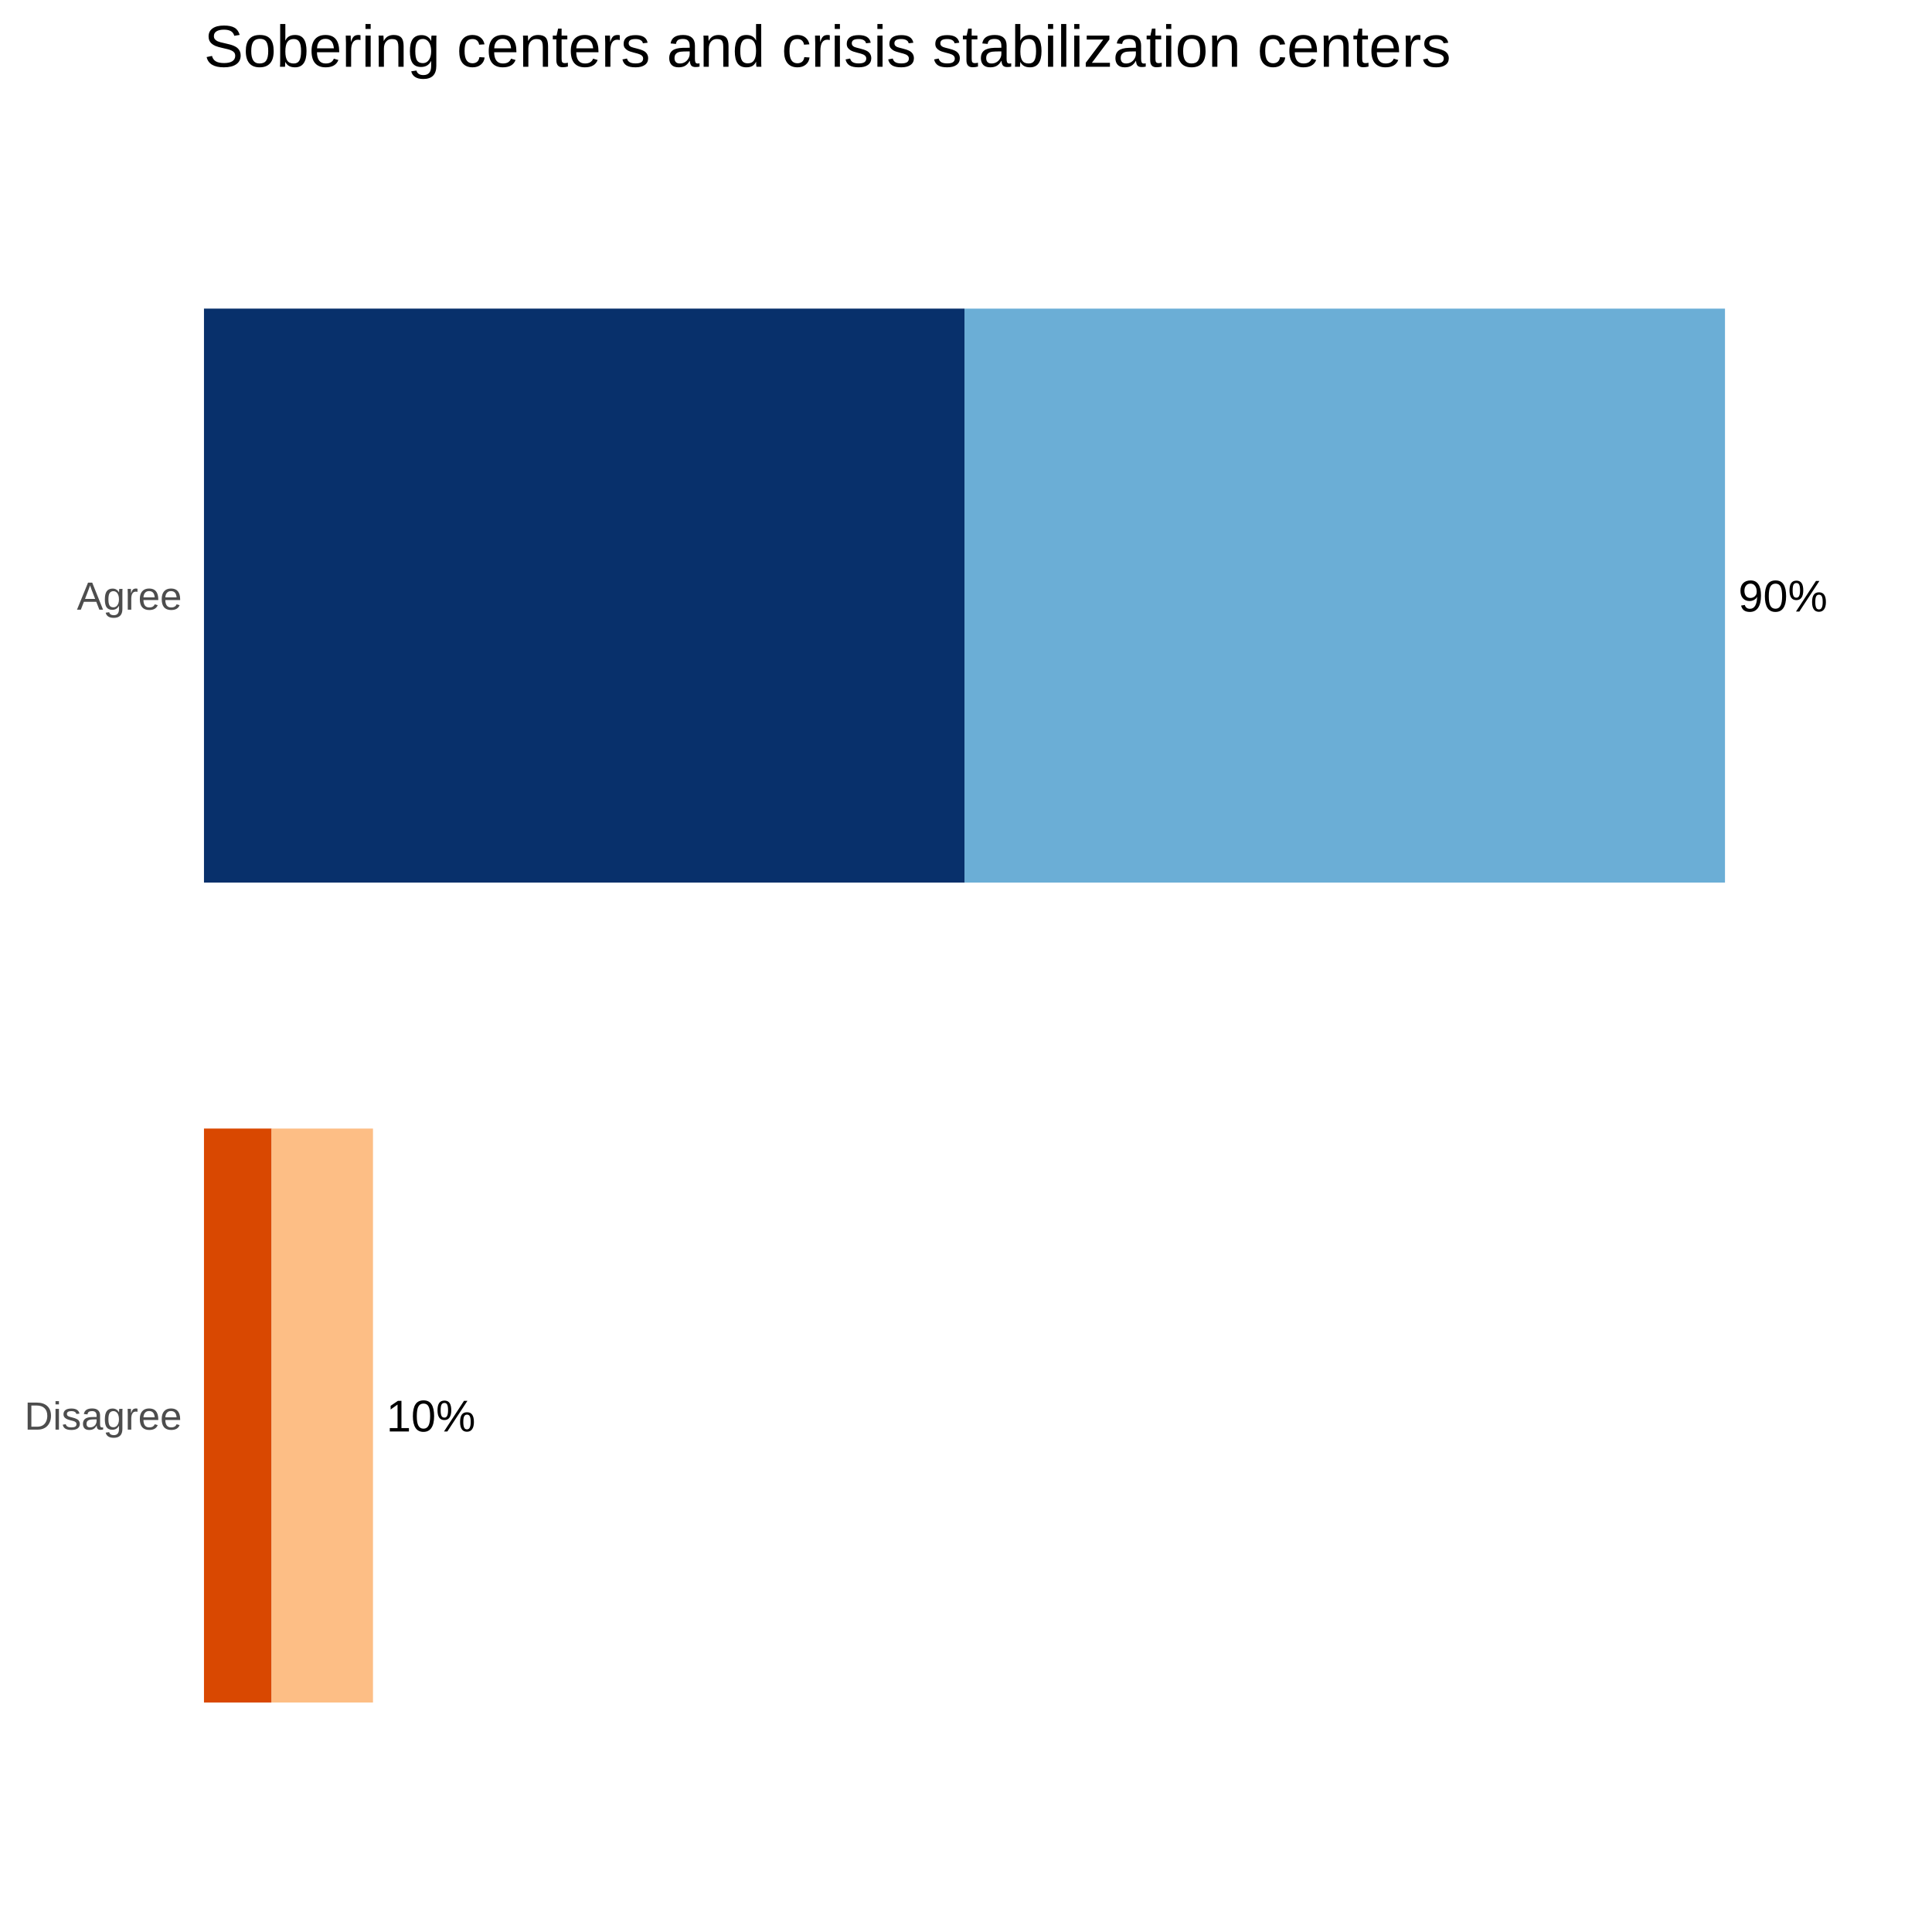
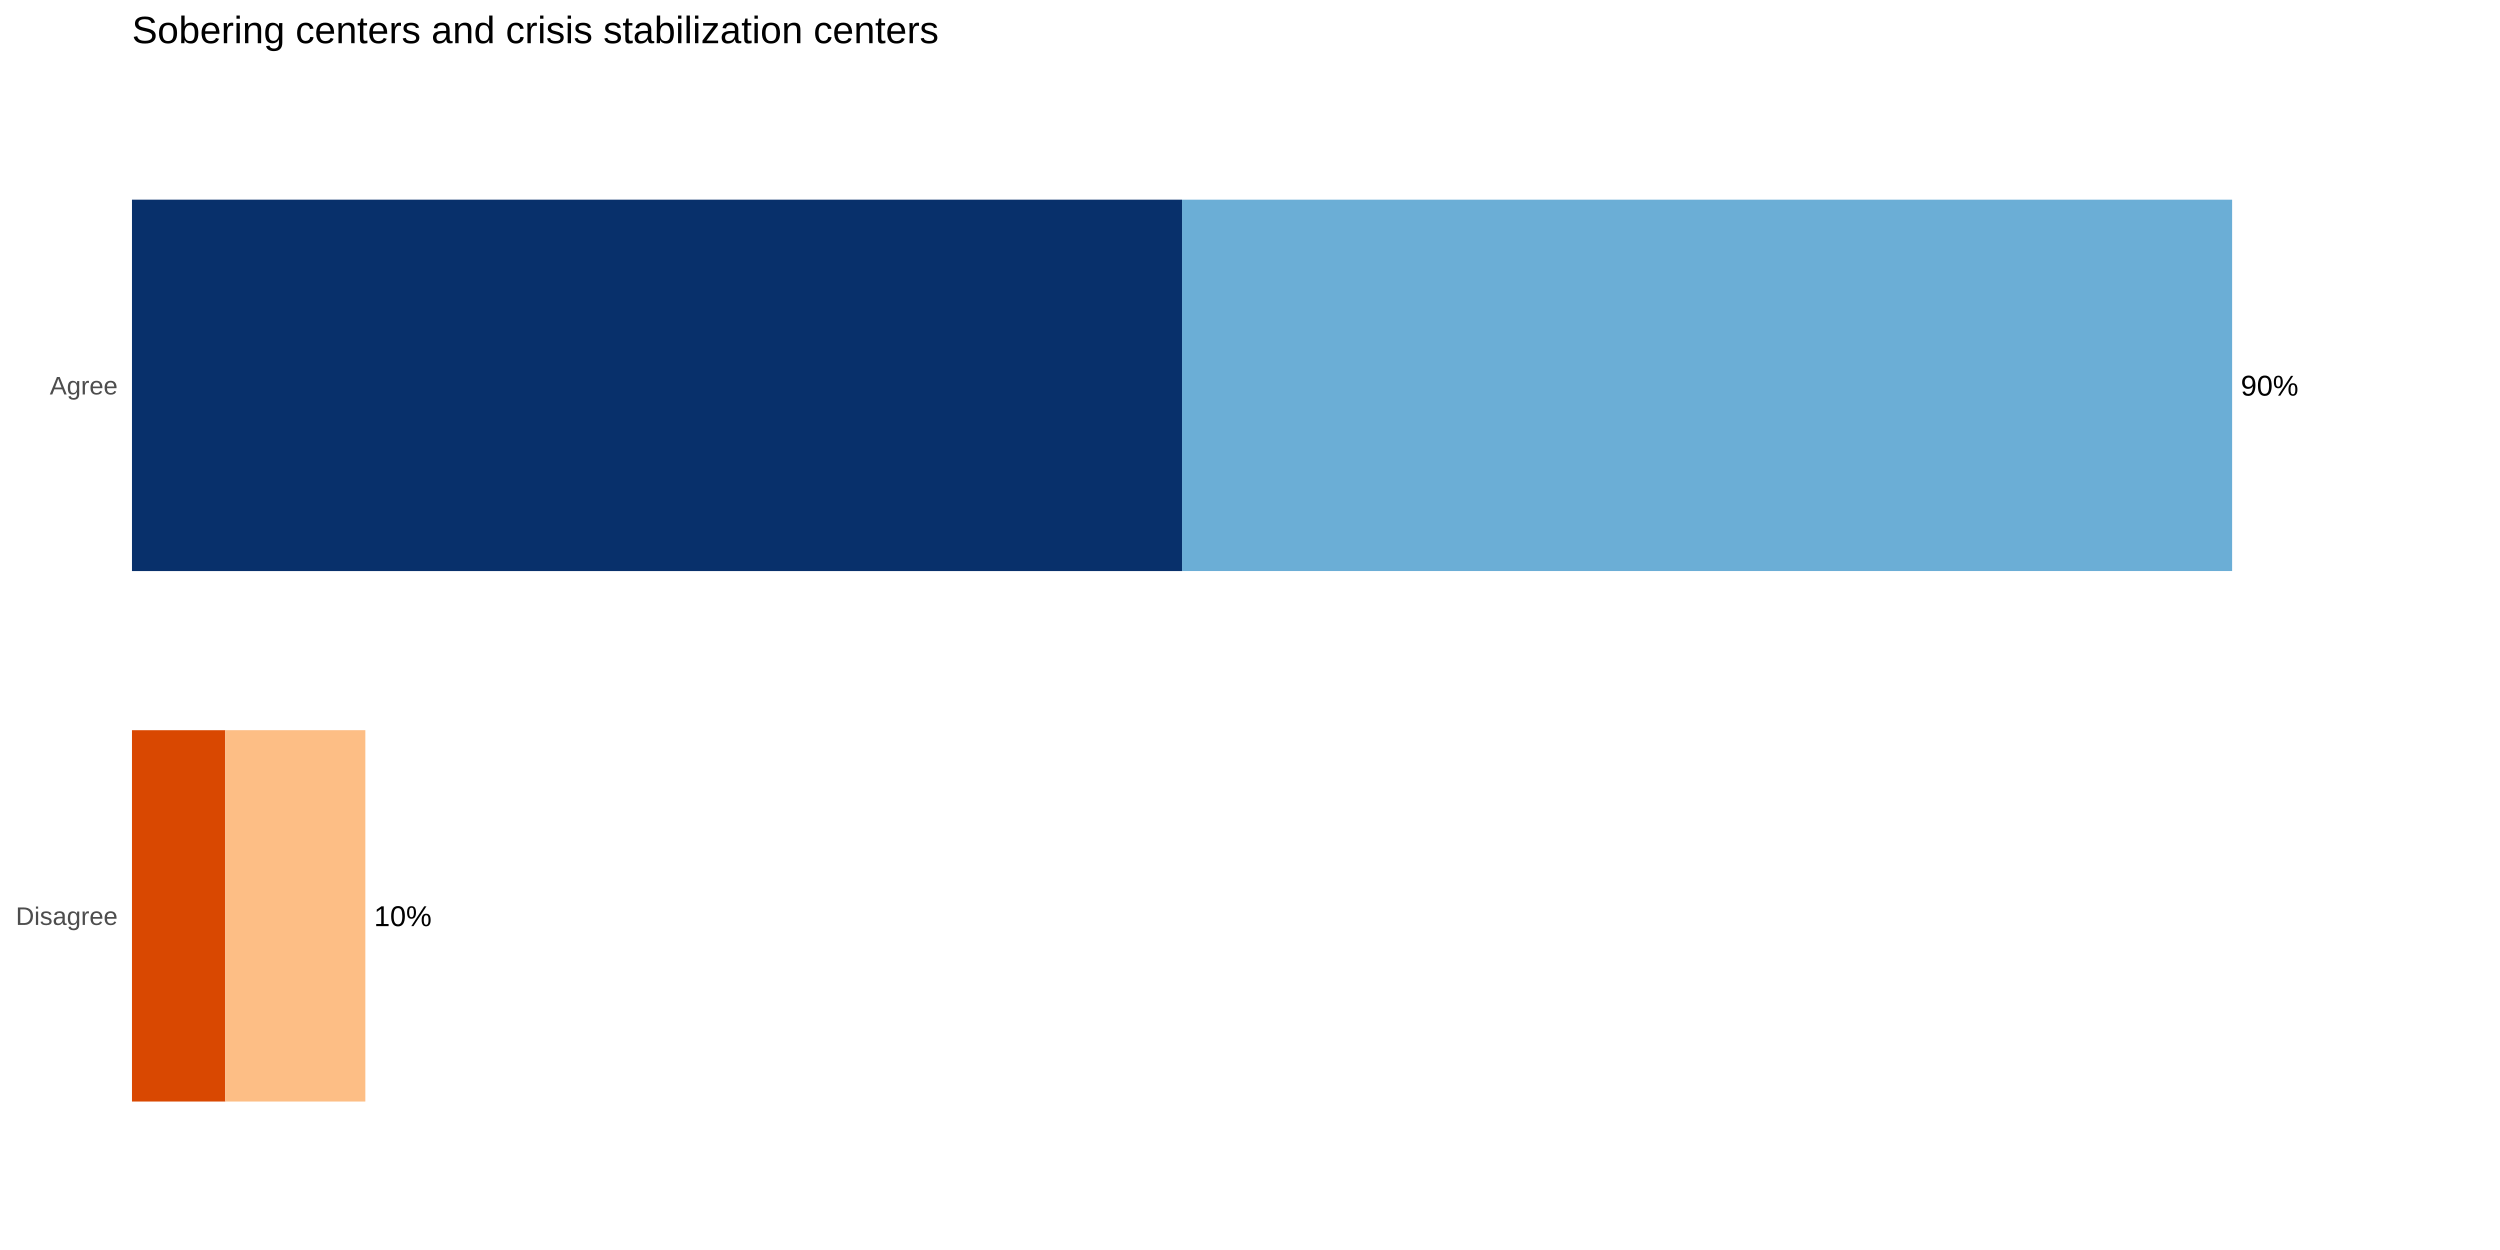
- <svg xmlns="http://www.w3.org/2000/svg" width="432.00pt" height="432.00pt" viewBox="0 0 432.00 432.00">
+ <svg xmlns="http://www.w3.org/2000/svg" width="864.00pt" height="432.00pt" viewBox="0 0 864.00 432.00">
  <g class="svglite">
    <defs>
      <style type="text/css">
    .svglite line, .svglite polyline, .svglite polygon, .svglite path, .svglite rect, .svglite circle {
      fill: none;
      stroke: #000000;
      stroke-linecap: round;
      stroke-linejoin: round;
      stroke-miterlimit: 10.00;
    }
    .svglite text {
      white-space: pre;
    }
    .svglite g.glyphgroup path {
      fill: inherit;
      stroke: none;
    }
  </style>
    </defs>
    <rect width="100%" height="100%" style="stroke: none; fill: #FFFFFF;" />
    <defs>
-       <clipPath id="cpMC4wMHw0MzIuMDB8MC4wMHw0MzIuMDA=">
-         <rect x="0.00" y="0.00" width="432.00" height="432.00" />
+       <clipPath id="cpMC4wMHw4NjQuMDB8MC4wMHw0MzIuMDA=">
+         <rect x="0.00" y="0.00" width="864.00" height="432.00" />
      </clipPath>
    </defs>
-     <g clip-path="url(#cpMC4wMHw0MzIuMDB8MC4wMHw0MzIuMDA=)">
-       <rect x="0" y="0" width="432.00" height="432.00" style="stroke-width: 1.07; stroke: none; fill: #FFFFFF;" />
+     <g clip-path="url(#cpMC4wMHw4NjQuMDB8MC4wMHw0MzIuMDA=)">
+       <rect x="0.00" y="0" width="864.00" height="432.00" style="stroke-width: 1.07; stroke: none; fill: #FFFFFF;" />
    </g>
    <defs>
-       <clipPath id="cpNDUuNjF8NDI2LjUyfDIzLjE4fDQyNi41Mg==">
-         <rect x="45.61" y="23.18" width="380.91" height="403.34" />
+       <clipPath id="cpNDUuNjF8ODU4LjUyfDIzLjE4fDQyNi41Mg==">
+         <rect x="45.61" y="23.18" width="812.91" height="403.34" />
      </clipPath>
    </defs>
-     <g clip-path="url(#cpNDUuNjF8NDI2LjUyfDIzLjE4fDQyNi41Mg==)">
-       <rect x="215.66" y="69.01" width="170.05" height="128.34" style="stroke-width: 1.07; stroke: none; stroke-linecap: butt; stroke-linejoin: miter; fill: #6BAED6;" />
-       <rect x="45.61" y="69.01" width="170.05" height="128.34" style="stroke-width: 1.07; stroke: none; stroke-linecap: butt; stroke-linejoin: miter; fill: #08306B;" />
-       <rect x="45.61" y="252.35" width="15.12" height="128.34" style="stroke-width: 1.07; stroke: none; stroke-linecap: butt; stroke-linejoin: miter; fill: #D94801;" />
-       <rect x="60.73" y="252.35" width="22.67" height="128.34" style="stroke-width: 1.07; stroke: none; stroke-linecap: butt; stroke-linejoin: miter; fill: #FDBE85;" />
-       <text x="86.39" y="320.08" style="font-size: 9.96px; font-family: &quot;Arial&quot;;" textLength="19.91px" lengthAdjust="spacingAndGlyphs">10%</text>
-       <text x="388.70" y="136.74" style="font-size: 9.96px; font-family: &quot;Arial&quot;;" textLength="19.91px" lengthAdjust="spacingAndGlyphs">90%</text>
+     <g clip-path="url(#cpNDUuNjF8ODU4LjUyfDIzLjE4fDQyNi41Mg==)">
+       <rect x="408.52" y="69.01" width="362.90" height="128.34" style="stroke-width: 1.07; stroke: none; stroke-linecap: butt; stroke-linejoin: miter; fill: #6BAED6;" />
+       <rect x="45.61" y="69.01" width="362.90" height="128.34" style="stroke-width: 1.07; stroke: none; stroke-linecap: butt; stroke-linejoin: miter; fill: #08306B;" />
+       <rect x="45.61" y="252.35" width="32.26" height="128.34" style="stroke-width: 1.07; stroke: none; stroke-linecap: butt; stroke-linejoin: miter; fill: #D94801;" />
+       <rect x="77.87" y="252.35" width="48.39" height="128.34" style="stroke-width: 1.07; stroke: none; stroke-linecap: butt; stroke-linejoin: miter; fill: #FDBE85;" />
+       <text x="129.25" y="320.08" style="font-size: 9.96px; font-family: &quot;Arial&quot;;" textLength="19.91px" lengthAdjust="spacingAndGlyphs">10%</text>
+       <text x="774.41" y="136.74" style="font-size: 9.96px; font-family: &quot;Arial&quot;;" textLength="19.91px" lengthAdjust="spacingAndGlyphs">90%</text>
    </g>
-     <g clip-path="url(#cpMC4wMHw0MzIuMDB8MC4wMHw0MzIuMDA=)">
+     <g clip-path="url(#cpMC4wMHw4NjQuMDB8MC4wMHw0MzIuMDA=)">
      <text x="40.68" y="319.67" text-anchor="end" style="font-size: 8.80px;fill: #4D4D4D; font-family: &quot;Arial&quot;;" textLength="35.20px" lengthAdjust="spacingAndGlyphs">Disagree</text>
      <text x="40.68" y="136.33" text-anchor="end" style="font-size: 8.80px;fill: #4D4D4D; font-family: &quot;Arial&quot;;" textLength="23.47px" lengthAdjust="spacingAndGlyphs">Agree</text>
      <text x="45.61" y="14.93" style="font-size: 13.20px; font-family: &quot;Arial&quot;;" textLength="278.41px" lengthAdjust="spacingAndGlyphs">Sobering centers and crisis stabilization centers</text>
    </g>
  </g>
</svg>
